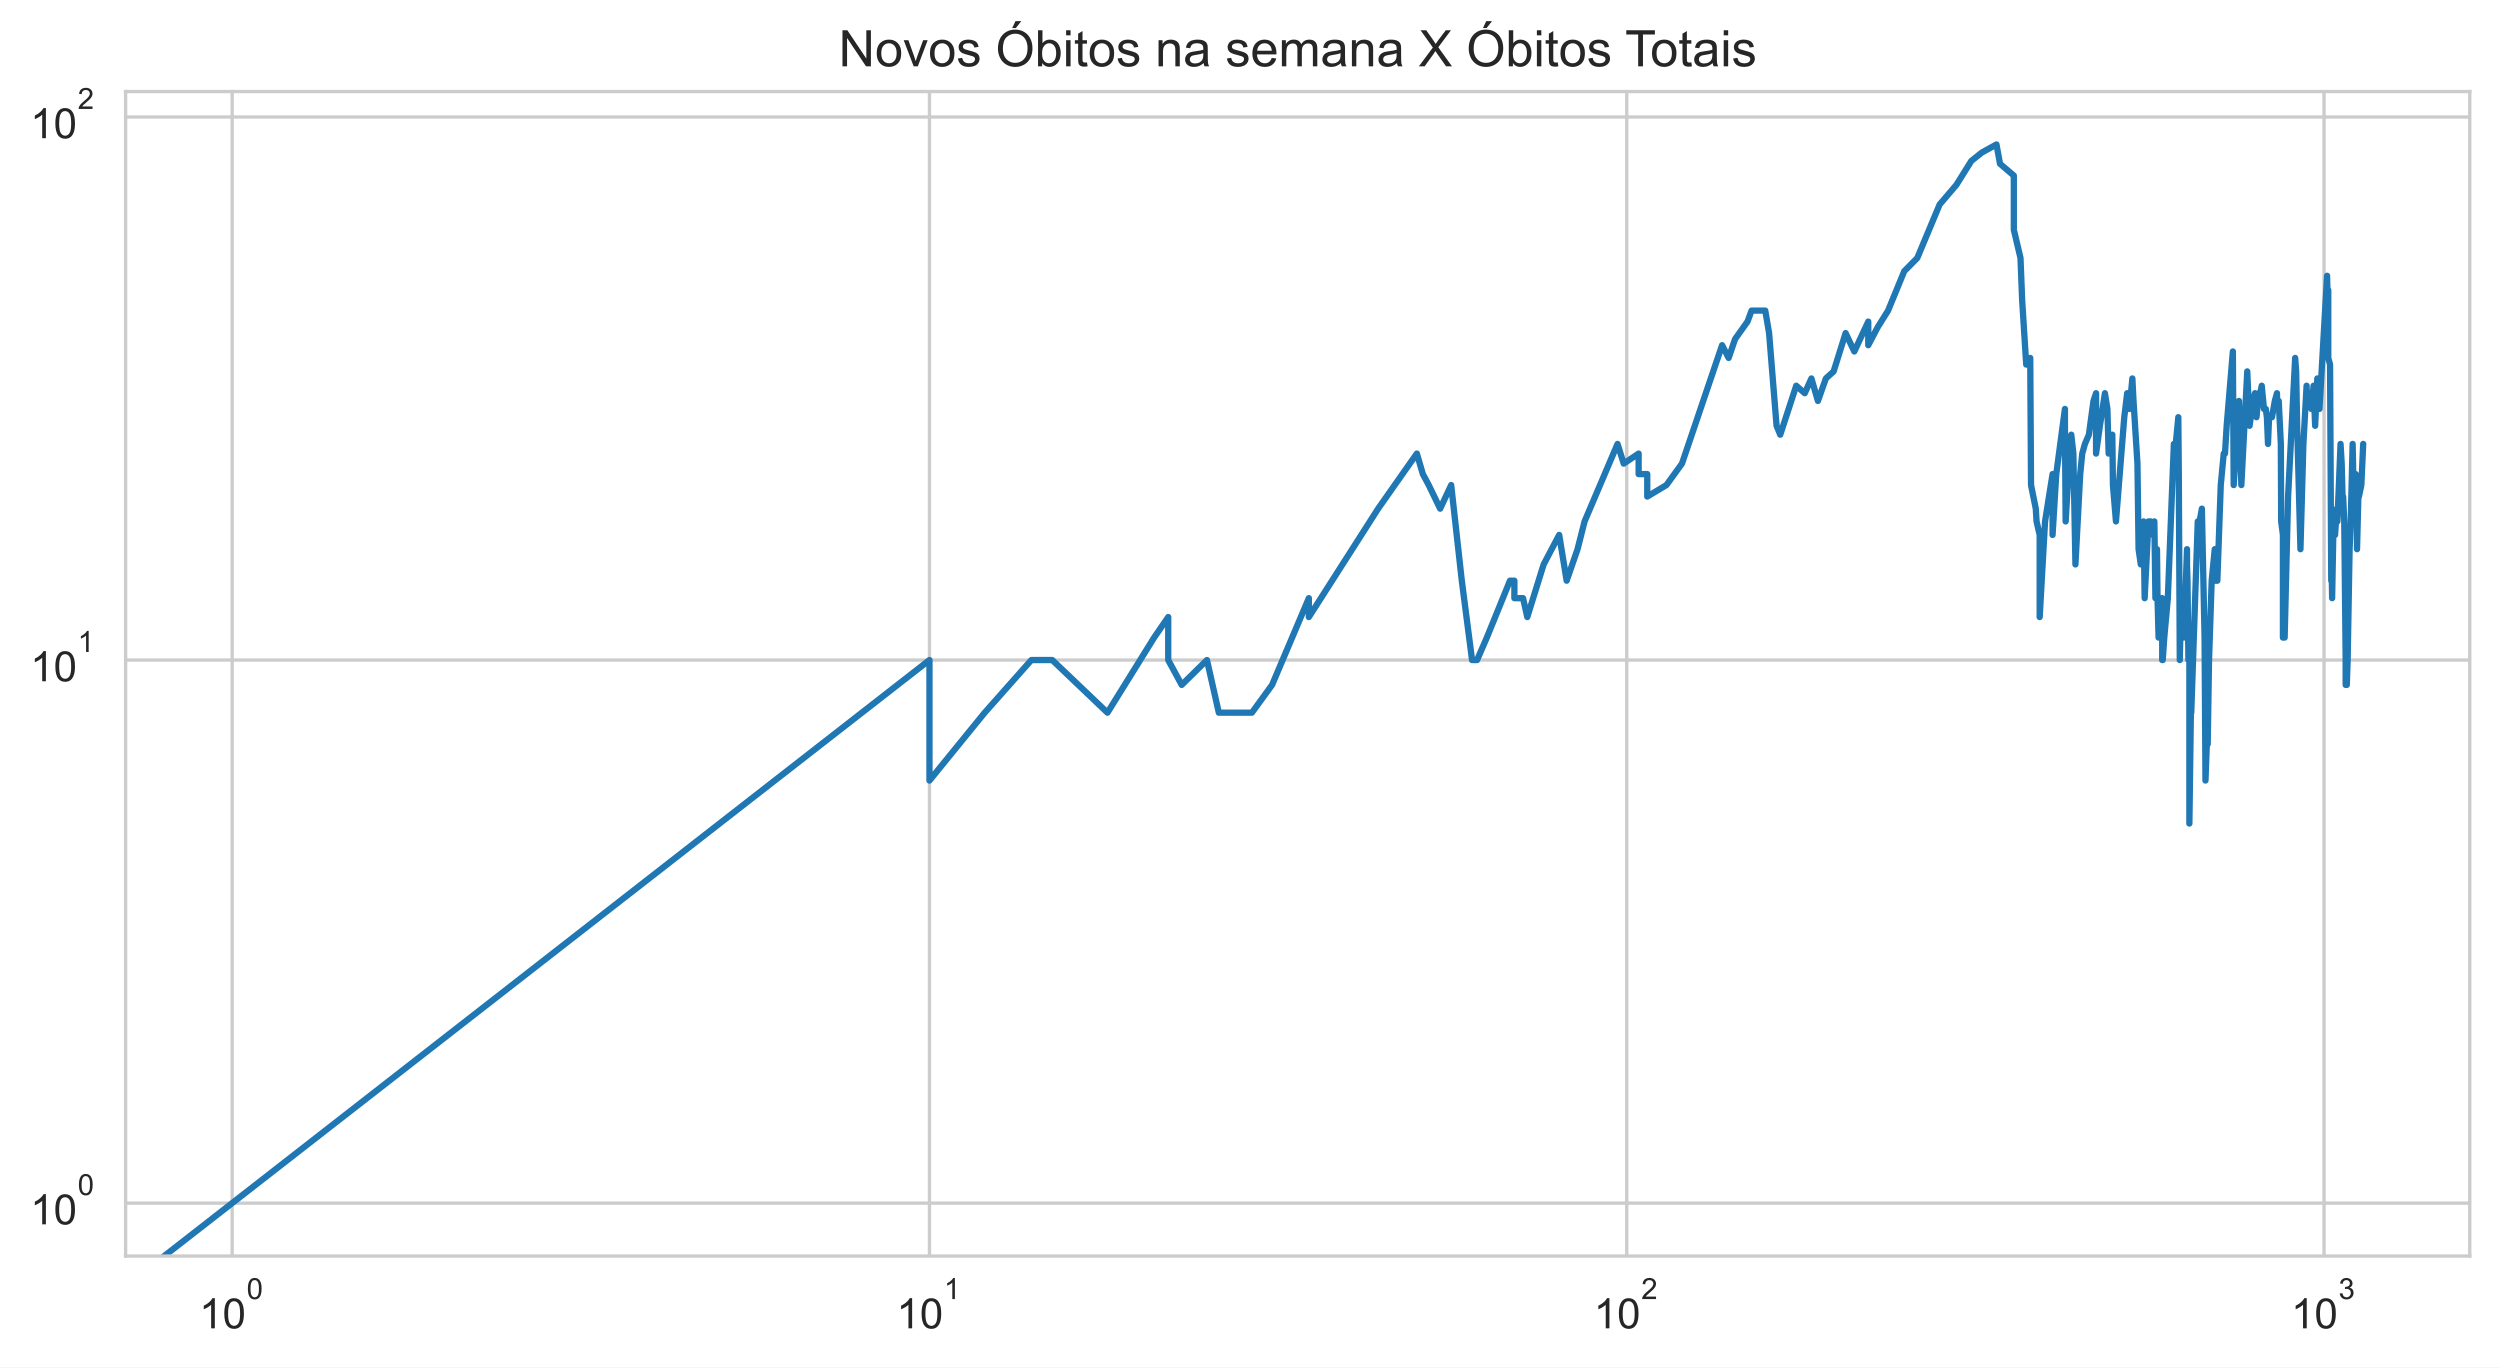
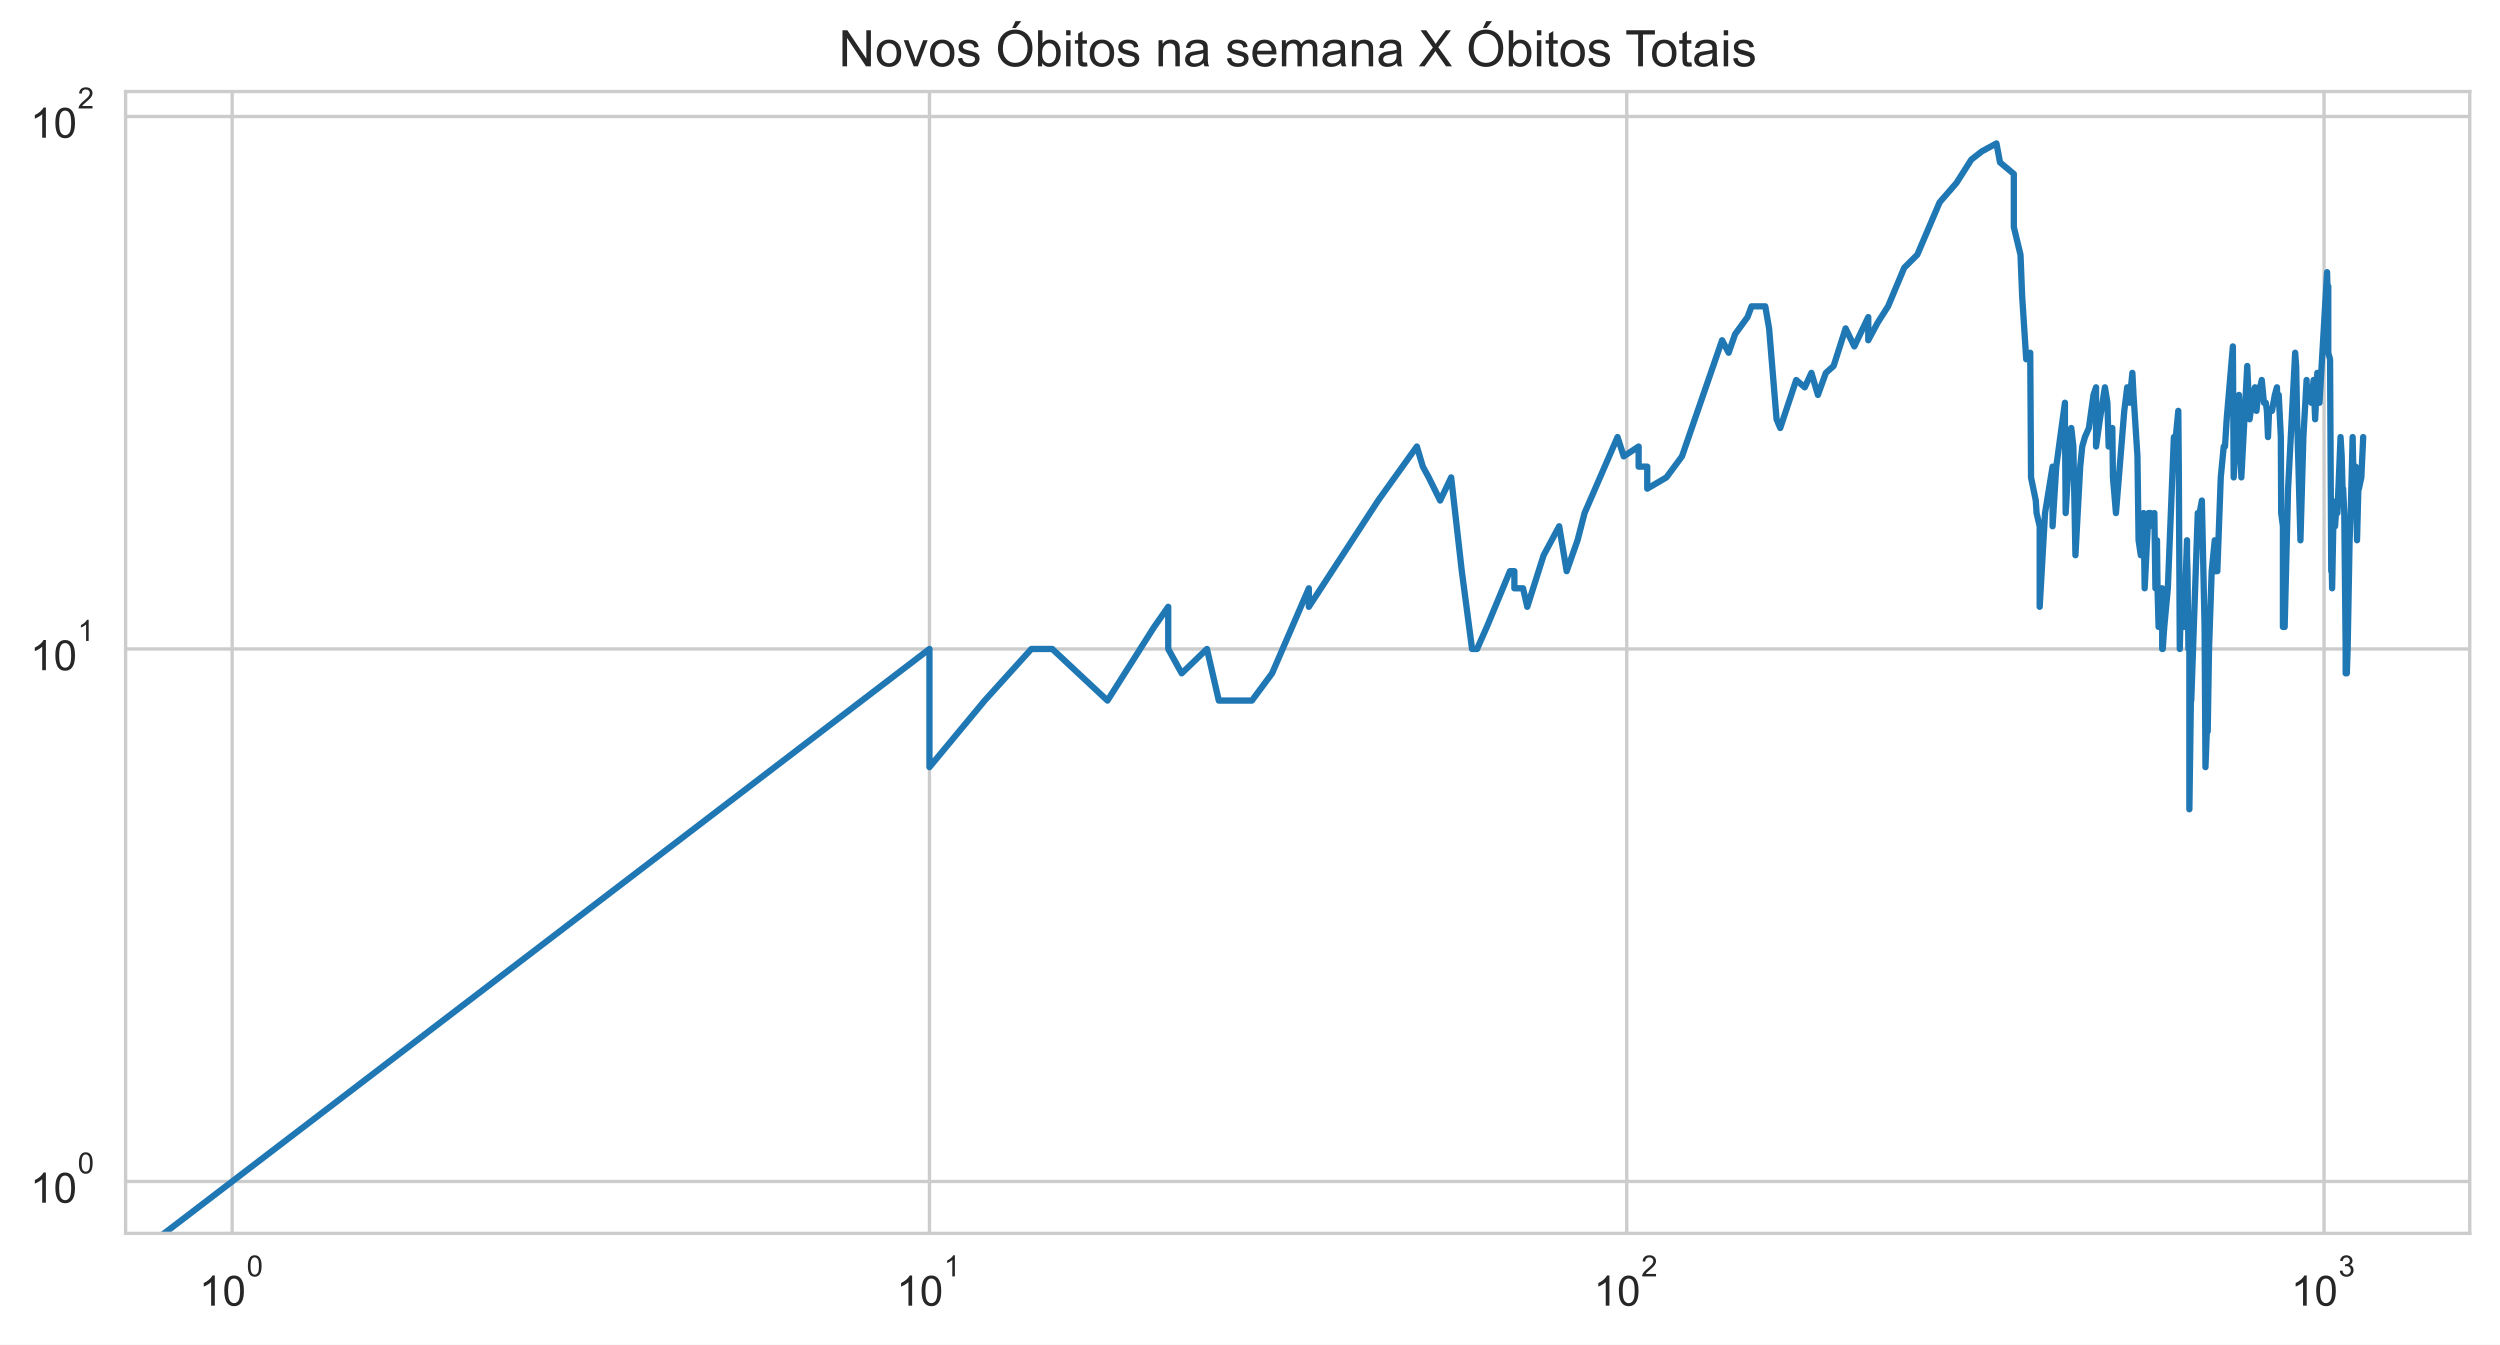
- <svg xmlns="http://www.w3.org/2000/svg" xmlns:xlink="http://www.w3.org/1999/xlink" height="325.489pt" version="1.1" viewBox="0 0 595.1 325.489" width="595.1pt">
+ <svg xmlns="http://www.w3.org/2000/svg" xmlns:xlink="http://www.w3.org/1999/xlink" height="320.089pt" version="1.1" viewBox="0 0 595.1 320.089" width="595.1pt">
  <defs>
    <style type="text/css">*{stroke-linecap:butt;stroke-linejoin:round;}</style>
  </defs>
  <g id="figure_1">
    <g id="patch_1">
-       <path d="M 0 325.489  L 595.1 325.489  L 595.1 0  L 0 0  z " style="fill:#ffffff;" />
+       <path d="M 0 320.089  L 595.1 320.089  L 595.1 0  L 0 0  z " style="fill:#ffffff;" />
    </g>
    <g id="axes_1">
      <g id="patch_2">
-         <path d="M 29.9 298.989  L 587.9 298.989  L 587.9 21.789  L 29.9 21.789  z " style="fill:#ffffff;" />
+         <path d="M 29.9 293.589  L 587.9 293.589  L 587.9 21.789  L 29.9 21.789  z " style="fill:#ffffff;" />
      </g>
      <g id="matplotlib.axis_1">
        <g id="xtick_1">
          <g id="line2d_1">
-             <path clip-path="url(#pbee9e001a7)" d="M 55.264 298.989  L 55.264 21.789  " style="fill:none;stroke:#cccccc;stroke-linecap:round;stroke-width:0.8;" />
+             <path clip-path="url(#pcdda346f6a)" d="M 55.264 293.589  L 55.264 21.789  " style="fill:none;stroke:#cccccc;stroke-linecap:round;stroke-width:0.8;" />
          </g>
          <g id="text_1">
-             <g style="fill:#262626;" transform="translate(47.41364 316.3019)scale(0.1 -0.1)">
+             <g style="fill:#262626;" transform="translate(47.41364 310.9019)scale(0.1 -0.1)">
              <defs>
                <path d="M 37.25 0  L 28.469 0  L 28.469 56  Q 25.297 52.984 20.141 49.953  Q 14.984 46.922 10.891 45.406  L 10.891 53.906  Q 18.266 57.375 23.781 62.297  Q 29.297 67.234 31.594 71.875  L 37.25 71.875  z " id="ArialMT-49" />
                <path d="M 4.156 35.297  Q 4.156 48 6.766 55.734  Q 9.375 63.484 14.516 67.672  Q 19.672 71.875 27.484 71.875  Q 33.25 71.875 37.594 69.547  Q 41.938 67.234 44.766 62.859  Q 47.609 58.5 49.219 52.219  Q 50.828 45.953 50.828 35.297  Q 50.828 22.703 48.234 14.969  Q 45.656 7.234 40.5 3  Q 35.359 -1.219 27.484 -1.219  Q 17.141 -1.219 11.234 6.203  Q 4.156 15.141 4.156 35.297  z M 13.188 35.297  Q 13.188 17.672 17.312 11.828  Q 21.438 6 27.484 6  Q 33.547 6 37.672 11.859  Q 41.797 17.719 41.797 35.297  Q 41.797 52.984 37.672 58.781  Q 33.547 64.594 27.391 64.594  Q 21.344 64.594 17.719 59.469  Q 13.188 52.938 13.188 35.297  z " id="ArialMT-48" />
              </defs>
              <use transform="translate(0 0.99375)" xlink:href="#ArialMT-49" />
              <use transform="translate(55.61523 0.99375)" xlink:href="#ArialMT-48" />
              <use transform="translate(112.9728 70.6875)scale(0.7)" xlink:href="#ArialMT-48" />
            </g>
          </g>
        </g>
        <g id="xtick_2">
          <g id="line2d_2">
-             <path clip-path="url(#pbee9e001a7)" d="M 221.248 298.989  L 221.248 21.789  " style="fill:none;stroke:#cccccc;stroke-linecap:round;stroke-width:0.8;" />
+             <path clip-path="url(#pcdda346f6a)" d="M 221.248 293.589  L 221.248 21.789  " style="fill:none;stroke:#cccccc;stroke-linecap:round;stroke-width:0.8;" />
          </g>
          <g id="text_2">
-             <g style="fill:#262626;" transform="translate(213.3983 316.3019)scale(0.1 -0.1)">
+             <g style="fill:#262626;" transform="translate(213.3983 310.9019)scale(0.1 -0.1)">
              <use transform="translate(0 0.99375)" xlink:href="#ArialMT-49" />
              <use transform="translate(55.61523 0.99375)" xlink:href="#ArialMT-48" />
              <use transform="translate(112.9728 70.6875)scale(0.7)" xlink:href="#ArialMT-49" />
            </g>
          </g>
        </g>
        <g id="xtick_3">
          <g id="line2d_3">
-             <path clip-path="url(#pbee9e001a7)" d="M 387.233 298.989  L 387.233 21.789  " style="fill:none;stroke:#cccccc;stroke-linecap:round;stroke-width:0.8;" />
+             <path clip-path="url(#pcdda346f6a)" d="M 387.233 293.589  L 387.233 21.789  " style="fill:none;stroke:#cccccc;stroke-linecap:round;stroke-width:0.8;" />
          </g>
          <g id="text_3">
-             <g style="fill:#262626;" transform="translate(379.383 316.3019)scale(0.1 -0.1)">
+             <g style="fill:#262626;" transform="translate(379.383 310.9019)scale(0.1 -0.1)">
              <defs>
                <path d="M 50.344 8.453  L 50.344 0  L 3.031 0  Q 2.938 3.172 4.047 6.109  Q 5.859 10.938 9.828 15.625  Q 13.812 20.312 21.344 26.469  Q 33.016 36.031 37.109 41.625  Q 41.219 47.219 41.219 52.203  Q 41.219 57.422 37.469 61  Q 33.734 64.594 27.734 64.594  Q 21.391 64.594 17.578 60.781  Q 13.766 56.984 13.719 50.25  L 4.688 51.172  Q 5.609 61.281 11.656 66.578  Q 17.719 71.875 27.938 71.875  Q 38.234 71.875 44.234 66.156  Q 50.25 60.453 50.25 52  Q 50.25 47.703 48.484 43.547  Q 46.734 39.406 42.656 34.812  Q 38.578 30.219 29.109 22.219  Q 21.188 15.578 18.938 13.203  Q 16.703 10.844 15.234 8.453  z " id="ArialMT-50" />
              </defs>
              <use transform="translate(0 0.99375)" xlink:href="#ArialMT-49" />
              <use transform="translate(55.61523 0.99375)" xlink:href="#ArialMT-48" />
              <use transform="translate(112.9728 70.6875)scale(0.7)" xlink:href="#ArialMT-50" />
            </g>
          </g>
        </g>
        <g id="xtick_4">
          <g id="line2d_4">
-             <path clip-path="url(#pbee9e001a7)" d="M 553.218 298.989  L 553.218 21.789  " style="fill:none;stroke:#cccccc;stroke-linecap:round;stroke-width:0.8;" />
+             <path clip-path="url(#pcdda346f6a)" d="M 553.218 293.589  L 553.218 21.789  " style="fill:none;stroke:#cccccc;stroke-linecap:round;stroke-width:0.8;" />
          </g>
          <g id="text_4">
-             <g style="fill:#262626;" transform="translate(545.3676 316.3019)scale(0.1 -0.1)">
+             <g style="fill:#262626;" transform="translate(545.3676 310.9019)scale(0.1 -0.1)">
              <defs>
                <path d="M 4.203 18.891  L 12.984 20.062  Q 14.5 12.594 18.141 9.297  Q 21.781 6 27 6  Q 33.203 6 37.469 10.297  Q 41.75 14.594 41.75 20.953  Q 41.75 27 37.797 30.922  Q 33.844 34.859 27.734 34.859  Q 25.25 34.859 21.531 33.891  L 22.516 41.609  Q 23.391 41.5 23.922 41.5  Q 29.547 41.5 34.031 44.422  Q 38.531 47.359 38.531 53.469  Q 38.531 58.297 35.25 61.469  Q 31.984 64.656 26.812 64.656  Q 21.688 64.656 18.266 61.422  Q 14.844 58.203 13.875 51.766  L 5.078 53.328  Q 6.688 62.156 12.391 67.016  Q 18.109 71.875 26.609 71.875  Q 32.469 71.875 37.391 69.359  Q 42.328 66.844 44.938 62.5  Q 47.562 58.156 47.562 53.266  Q 47.562 48.641 45.062 44.828  Q 42.578 41.016 37.703 38.766  Q 44.047 37.312 47.562 32.688  Q 51.078 28.078 51.078 21.141  Q 51.078 11.766 44.234 5.25  Q 37.406 -1.266 26.953 -1.266  Q 17.531 -1.266 11.297 4.344  Q 5.078 9.969 4.203 18.891  z " id="ArialMT-51" />
              </defs>
              <use transform="translate(0 0.99375)" xlink:href="#ArialMT-49" />
              <use transform="translate(55.61523 0.99375)" xlink:href="#ArialMT-48" />
              <use transform="translate(112.9728 70.6875)scale(0.7)" xlink:href="#ArialMT-51" />
            </g>
          </g>
        </g>
        <g id="xtick_5" />
        <g id="xtick_6" />
        <g id="xtick_7" />
        <g id="xtick_8" />
        <g id="xtick_9" />
        <g id="xtick_10" />
        <g id="xtick_11" />
        <g id="xtick_12" />
        <g id="xtick_13" />
        <g id="xtick_14" />
        <g id="xtick_15" />
        <g id="xtick_16" />
        <g id="xtick_17" />
        <g id="xtick_18" />
        <g id="xtick_19" />
        <g id="xtick_20" />
        <g id="xtick_21" />
        <g id="xtick_22" />
        <g id="xtick_23" />
        <g id="xtick_24" />
        <g id="xtick_25" />
        <g id="xtick_26" />
        <g id="xtick_27" />
        <g id="xtick_28" />
        <g id="xtick_29" />
        <g id="xtick_30" />
      </g>
      <g id="matplotlib.axis_2">
        <g id="ytick_1">
          <g id="line2d_5">
-             <path clip-path="url(#pbee9e001a7)" d="M 29.9 286.389  L 587.9 286.389  " style="fill:none;stroke:#cccccc;stroke-linecap:round;stroke-width:0.8;" />
+             <path clip-path="url(#pcdda346f6a)" d="M 29.9 281.235  L 587.9 281.235  " style="fill:none;stroke:#cccccc;stroke-linecap:round;stroke-width:0.8;" />
          </g>
          <g id="text_5">
-             <g style="fill:#262626;" transform="translate(7.2 291.5456)scale(0.1 -0.1)">
+             <g style="fill:#262626;" transform="translate(7.2 286.3911)scale(0.1 -0.1)">
              <use transform="translate(0 0.99375)" xlink:href="#ArialMT-49" />
              <use transform="translate(55.61523 0.99375)" xlink:href="#ArialMT-48" />
              <use transform="translate(112.9728 70.6875)scale(0.7)" xlink:href="#ArialMT-48" />
            </g>
          </g>
        </g>
        <g id="ytick_2">
          <g id="line2d_6">
-             <path clip-path="url(#pbee9e001a7)" d="M 29.9 157.118  L 587.9 157.118  " style="fill:none;stroke:#cccccc;stroke-linecap:round;stroke-width:0.8;" />
+             <path clip-path="url(#pcdda346f6a)" d="M 29.9 154.482  L 587.9 154.482  " style="fill:none;stroke:#cccccc;stroke-linecap:round;stroke-width:0.8;" />
          </g>
          <g id="text_6">
-             <g style="fill:#262626;" transform="translate(7.2 162.2744)scale(0.1 -0.1)">
+             <g style="fill:#262626;" transform="translate(7.2 159.6381)scale(0.1 -0.1)">
              <use transform="translate(0 0.99375)" xlink:href="#ArialMT-49" />
              <use transform="translate(55.61523 0.99375)" xlink:href="#ArialMT-48" />
              <use transform="translate(112.9728 70.6875)scale(0.7)" xlink:href="#ArialMT-49" />
            </g>
          </g>
        </g>
        <g id="ytick_3">
          <g id="line2d_7">
-             <path clip-path="url(#pbee9e001a7)" d="M 29.9 27.847  L 587.9 27.847  " style="fill:none;stroke:#cccccc;stroke-linecap:round;stroke-width:0.8;" />
+             <path clip-path="url(#pcdda346f6a)" d="M 29.9 27.729  L 587.9 27.729  " style="fill:none;stroke:#cccccc;stroke-linecap:round;stroke-width:0.8;" />
          </g>
          <g id="text_7">
-             <g style="fill:#262626;" transform="translate(7.2 33.00321)scale(0.1 -0.1)">
+             <g style="fill:#262626;" transform="translate(7.2 32.8852)scale(0.1 -0.1)">
              <use transform="translate(0 0.99375)" xlink:href="#ArialMT-49" />
              <use transform="translate(55.61523 0.99375)" xlink:href="#ArialMT-48" />
              <use transform="translate(112.9728 70.6875)scale(0.7)" xlink:href="#ArialMT-50" />
            </g>
          </g>
        </g>
        <g id="ytick_4" />
        <g id="ytick_5" />
        <g id="ytick_6" />
        <g id="ytick_7" />
        <g id="ytick_8" />
        <g id="ytick_9" />
        <g id="ytick_10" />
        <g id="ytick_11" />
        <g id="ytick_12" />
        <g id="ytick_13" />
        <g id="ytick_14" />
        <g id="ytick_15" />
        <g id="ytick_16" />
        <g id="ytick_17" />
        <g id="ytick_18" />
        <g id="ytick_19" />
        <g id="ytick_20" />
        <g id="ytick_21" />
      </g>
      <g id="line2d_8">
-         <path clip-path="url(#pbee9e001a7)" d="M 3.775 326.489  L 221.248 157.118  L 221.248 185.797  L 234.391 169.646  L 245.503 157.118  L 245.503 157.118  L 250.477 157.118  L 263.62 169.646  L 274.732 151.767  L 278.085 146.882  L 278.085 157.118  L 281.29 163.033  L 281.29 163.033  L 287.3 157.118  L 290.128 169.646  L 297.999 169.646  L 302.807 163.033  L 311.555 142.389  L 311.555 146.882  L 311.555 146.882  L 328.052 121.083  L 337.267 107.968  L 338.694 112.853  L 340.094 115.464  L 342.814 121.083  L 345.436 115.464  L 347.966 138.228  L 350.409 157.118  L 351.601 157.118  L 353.927 151.767  L 359.432 138.228  L 360.484 138.228  L 360.484 142.389  L 362.544 142.389  L 363.552 146.882  L 367.45 134.355  L 371.147 127.328  L 372.927 138.228  L 375.518 130.731  L 377.194 124.119  L 385.037 105.676  L 386.508 110.357  L 390.06 107.968  L 390.06 112.853  L 392.11 112.853  L 392.11 118.204  L 396.678 115.464  L 400.376 110.357  L 409.926 82.169  L 411.488 85.204  L 413.016 80.711  L 415.979 76.55  L 416.94 73.938  L 420.207 73.938  L 421.114 79.289  L 422.894 101.355  L 423.768 103.474  L 427.574 91.817  L 429.604 93.599  L 431.189 90.089  L 432.739 95.44  L 434.631 90.089  L 436.475 88.413  L 439.33 79.289  L 441.4 83.666  L 444.722 76.55  L 444.722 82.169  L 446.96 77.903  L 449.435 73.938  L 453.285 64.56  L 456.389 61.411  L 461.711 48.679  L 465.703 43.998  L 465.703 43.998  L 469.255 38.308  L 471.753 36.314  L 475.238 34.389  L 476.084 38.988  L 479.37 41.796  L 479.37 54.685  L 479.37 54.685  L 480.959 61.411  L 481.351 71.443  L 482.321 86.786  L 483.278 85.204  L 483.468 115.464  L 483.468 115.464  L 484.597 121.083  L 484.784 124.119  L 485.525 127.328  L 485.525 146.882  L 486.804 124.119  L 486.804 124.119  L 488.593 112.853  L 488.593 127.328  L 489.471 112.853  L 491.536 97.343  L 491.536 101.355  L 491.536 101.355  L 491.705 124.119  L 492.211 115.464  L 493.046 103.474  L 493.543 107.968  L 494.036 134.355  L 495.174 112.853  L 495.174 112.853  L 495.656 107.968  L 496.294 105.676  L 497.241 103.474  L 498.329 95.44  L 498.944 93.599  L 498.944 107.968  L 498.944 107.968  L 499.857 101.355  L 501.056 93.599  L 501.648 97.343  L 501.942 107.968  L 502.672 105.676  L 502.672 105.676  L 502.817 103.474  L 502.962 115.464  L 503.682 124.119  L 505.661 99.314  L 506.355 93.599  L 506.906 95.44  L 506.906 95.44  L 506.906 97.343  L 507.588 90.089  L 507.859 95.44  L 508.799 110.357  L 509.066 130.731  L 509.066 130.731  L 509.596 134.355  L 510.253 124.119  L 510.514 142.389  L 511.421 124.119  L 511.421 124.119  L 511.934 124.119  L 512.443 127.328  L 512.823 124.119  L 513.075 142.389  L 513.451 130.731  L 513.576 142.389  L 513.826 151.767  L 514.446 142.389  L 514.446 146.882  L 514.692 142.389  L 514.692 157.118  L 514.815 157.118  L 515.183 151.767  L 516.033 142.389  L 517.467 105.676  L 517.704 105.676  L 517.704 105.676  L 517.704 107.968  L 518.525 99.314  L 518.641 112.853  L 518.874 157.118  L 518.874 157.118  L 519.106 146.882  L 519.797 151.767  L 520.026 146.882  L 520.595 130.731  L 520.595 134.355  L 520.595 134.355  L 520.708 138.228  L 520.934 157.118  L 521.159 157.118  L 521.159 196.033  L 521.607 163.033  L 521.607 169.646  L 523.155 124.119  L 523.483 127.328  L 523.483 127.328  L 523.592 124.119  L 524.133 121.083  L 524.778 151.767  L 524.991 185.797  L 525.311 177.143  L 525.523 177.143  L 525.839 157.118  L 526.469 138.228  L 527.197 130.731  L 527.197 138.228  L 527.3 138.228  L 527.815 138.228  L 528.63 115.464  L 529.336 107.968  L 529.637 107.968  L 529.637 107.968  L 530.036 101.355  L 531.512 83.666  L 531.707 115.464  L 531.707 115.464  L 532.959 95.44  L 533.529 115.464  L 534.936 88.413  L 534.936 88.413  L 535.492 101.355  L 536.316 95.44  L 536.771 93.599  L 537.132 99.314  L 537.671 93.599  L 537.671 95.44  L 537.671 95.44  L 538.383 91.817  L 538.912 97.343  L 539.35 97.343  L 539.612 99.314  L 539.873 105.676  L 540.132 99.314  L 540.821 99.314  L 541.502 95.44  L 542.009 93.599  L 542.093 97.343  L 542.429 95.44  L 542.93 105.676  L 543.013 124.119  L 543.427 127.328  L 543.427 151.767  L 543.427 151.767  L 543.839 151.767  L 544.655 118.204  L 546.34 85.204  L 546.34 85.204  L 546.577 88.413  L 546.814 101.355  L 547.598 130.731  L 548.296 105.676  L 548.296 105.676  L 549.063 91.817  L 549.14 95.44  L 549.974 93.599  L 550.2 97.343  L 550.724 91.817  L 550.724 91.817  L 551.096 101.355  L 551.614 90.089  L 552.128 97.343  L 553.935 65.65  L 554.077 71.443  L 554.22 69.053  L 554.22 69.053  L 554.22 85.204  L 554.645 86.786  L 554.927 138.228  L 555.068 138.228  L 555.138 142.389  L 555.138 142.389  L 555.418 127.328  L 555.837 127.328  L 556.253 121.083  L 556.391 121.083  L 556.391 124.119  L 556.391 124.119  L 557.145 105.676  L 557.418 110.357  L 557.69 121.083  L 557.757 118.204  L 557.757 118.204  L 558.027 124.119  L 558.364 157.118  L 558.364 163.033  L 558.364 163.033  L 558.632 163.033  L 558.832 157.118  L 559.297 130.731  L 559.562 124.119  L 560.023 105.676  L 560.023 105.676  L 560.219 115.464  L 560.741 112.853  L 560.935 115.464  L 561.065 130.731  L 561.065 130.731  L 561.387 118.204  L 561.516 118.204  L 562.092 115.464  L 562.536 105.676  L 562.536 105.676  " style="fill:none;stroke:#1f77b4;stroke-linecap:round;stroke-width:1.5;" />
+         <path clip-path="url(#pcdda346f6a)" d="M 3.074 321.089  L 221.248 154.482  L 221.248 182.602  L 234.391 166.766  L 245.503 154.482  L 245.503 154.482  L 250.477 154.482  L 263.62 166.766  L 274.732 149.235  L 278.085 144.445  L 278.085 154.482  L 281.29 160.282  L 281.29 160.282  L 287.3 154.482  L 290.128 166.766  L 297.999 166.766  L 302.807 160.282  L 311.555 140.039  L 311.555 144.445  L 311.555 144.445  L 328.052 119.149  L 337.267 106.289  L 338.694 111.079  L 340.094 113.64  L 342.814 119.149  L 345.436 113.64  L 347.966 135.96  L 350.409 154.482  L 351.601 154.482  L 353.927 149.235  L 359.432 135.96  L 360.484 135.96  L 360.484 140.039  L 362.544 140.039  L 363.552 144.445  L 367.45 132.162  L 371.147 125.272  L 372.927 135.96  L 375.518 128.609  L 377.194 122.125  L 385.037 104.042  L 386.508 108.632  L 390.06 106.289  L 390.06 111.079  L 392.11 111.079  L 392.11 116.325  L 396.678 113.64  L 400.376 108.632  L 409.926 80.993  L 411.488 83.969  L 413.016 79.563  L 415.979 75.483  L 416.94 72.922  L 420.207 72.922  L 421.114 78.169  L 422.894 99.805  L 423.768 101.883  L 427.574 90.453  L 429.604 92.2  L 431.189 88.759  L 432.739 94.005  L 434.631 88.759  L 436.475 87.115  L 439.33 78.169  L 441.4 82.461  L 444.722 75.483  L 444.722 80.993  L 446.96 76.81  L 449.435 72.922  L 453.285 63.726  L 456.389 60.639  L 461.711 48.155  L 465.703 43.565  L 465.703 43.565  L 469.255 37.986  L 471.753 36.031  L 475.238 34.144  L 476.084 38.653  L 479.37 41.406  L 479.37 54.044  L 479.37 54.044  L 480.959 60.639  L 481.351 70.475  L 482.321 85.52  L 483.278 83.969  L 483.468 113.64  L 483.468 113.64  L 484.597 119.149  L 484.784 122.125  L 485.525 125.272  L 485.525 144.445  L 486.804 122.125  L 486.804 122.125  L 488.593 111.079  L 488.593 125.272  L 489.471 111.079  L 491.536 95.872  L 491.536 99.805  L 491.536 99.805  L 491.705 122.125  L 492.211 113.64  L 493.046 101.883  L 493.543 106.289  L 494.036 132.162  L 495.174 111.079  L 495.174 111.079  L 495.656 106.289  L 496.294 104.042  L 497.241 101.883  L 498.329 94.005  L 498.944 92.2  L 498.944 106.289  L 498.944 106.289  L 499.857 99.805  L 501.056 92.2  L 501.648 95.872  L 501.942 106.289  L 502.672 104.042  L 502.672 104.042  L 502.817 101.883  L 502.962 113.64  L 503.682 122.125  L 505.661 97.803  L 506.355 92.2  L 506.906 94.005  L 506.906 94.005  L 506.906 95.872  L 507.588 88.759  L 507.859 94.005  L 508.799 108.632  L 509.066 128.609  L 509.066 128.609  L 509.596 132.162  L 510.253 122.125  L 510.514 140.039  L 511.421 122.125  L 511.421 122.125  L 511.934 122.125  L 512.443 125.272  L 512.823 122.125  L 513.075 140.039  L 513.451 128.609  L 513.576 140.039  L 513.826 149.235  L 514.446 140.039  L 514.446 144.445  L 514.692 140.039  L 514.692 154.482  L 514.815 154.482  L 515.183 149.235  L 516.033 140.039  L 517.467 104.042  L 517.704 104.042  L 517.704 104.042  L 517.704 106.289  L 518.525 97.803  L 518.641 111.079  L 518.874 154.482  L 518.874 154.482  L 519.106 144.445  L 519.797 149.235  L 520.026 144.445  L 520.595 128.609  L 520.595 132.162  L 520.595 132.162  L 520.708 135.96  L 520.934 154.482  L 521.159 154.482  L 521.159 192.638  L 521.607 160.282  L 521.607 166.766  L 523.155 122.125  L 523.483 125.272  L 523.483 125.272  L 523.592 122.125  L 524.133 119.149  L 524.778 149.235  L 524.991 182.602  L 525.311 174.116  L 525.523 174.116  L 525.839 154.482  L 526.469 135.96  L 527.197 128.609  L 527.197 135.96  L 527.3 135.96  L 527.815 135.96  L 528.63 113.64  L 529.336 106.289  L 529.637 106.289  L 529.637 106.289  L 530.036 99.805  L 531.512 82.461  L 531.707 113.64  L 531.707 113.64  L 532.959 94.005  L 533.529 113.64  L 534.936 87.115  L 534.936 87.115  L 535.492 99.805  L 536.316 94.005  L 536.771 92.2  L 537.132 97.803  L 537.671 92.2  L 537.671 94.005  L 537.671 94.005  L 538.383 90.453  L 538.912 95.872  L 539.35 95.872  L 539.612 97.803  L 539.873 104.042  L 540.132 97.803  L 540.821 97.803  L 541.502 94.005  L 542.009 92.2  L 542.093 95.872  L 542.429 94.005  L 542.93 104.042  L 543.013 122.125  L 543.427 125.272  L 543.427 149.235  L 543.427 149.235  L 543.839 149.235  L 544.655 116.325  L 546.34 83.969  L 546.34 83.969  L 546.577 87.115  L 546.814 99.805  L 547.598 128.609  L 548.296 104.042  L 548.296 104.042  L 549.063 90.453  L 549.14 94.005  L 549.974 92.2  L 550.2 95.872  L 550.724 90.453  L 550.724 90.453  L 551.096 99.805  L 551.614 88.759  L 552.128 95.872  L 553.935 64.795  L 554.077 70.475  L 554.22 68.133  L 554.22 68.133  L 554.22 83.969  L 554.645 85.52  L 554.927 135.96  L 555.068 135.96  L 555.138 140.039  L 555.138 140.039  L 555.418 125.272  L 555.837 125.272  L 556.253 119.149  L 556.391 119.149  L 556.391 122.125  L 556.391 122.125  L 557.145 104.042  L 557.418 108.632  L 557.69 119.149  L 557.757 116.325  L 557.757 116.325  L 558.027 122.125  L 558.364 154.482  L 558.364 160.282  L 558.364 160.282  L 558.632 160.282  L 558.832 154.482  L 559.297 128.609  L 559.562 122.125  L 560.023 104.042  L 560.023 104.042  L 560.219 113.64  L 560.741 111.079  L 560.935 113.64  L 561.065 128.609  L 561.065 128.609  L 561.387 116.325  L 561.516 116.325  L 562.092 113.64  L 562.536 104.042  L 562.536 104.042  " style="fill:none;stroke:#1f77b4;stroke-linecap:round;stroke-width:1.5;" />
      </g>
      <g id="patch_3">
-         <path d="M 29.9 298.989  L 29.9 21.789  " style="fill:none;stroke:#cccccc;stroke-linecap:square;stroke-linejoin:miter;stroke-width:0.8;" />
+         <path d="M 29.9 293.589  L 29.9 21.789  " style="fill:none;stroke:#cccccc;stroke-linecap:square;stroke-linejoin:miter;stroke-width:0.8;" />
      </g>
      <g id="patch_4">
-         <path d="M 587.9 298.989  L 587.9 21.789  " style="fill:none;stroke:#cccccc;stroke-linecap:square;stroke-linejoin:miter;stroke-width:0.8;" />
+         <path d="M 587.9 293.589  L 587.9 21.789  " style="fill:none;stroke:#cccccc;stroke-linecap:square;stroke-linejoin:miter;stroke-width:0.8;" />
      </g>
      <g id="patch_5">
-         <path d="M 29.9 298.989  L 587.9 298.989  " style="fill:none;stroke:#cccccc;stroke-linecap:square;stroke-linejoin:miter;stroke-width:0.8;" />
+         <path d="M 29.9 293.589  L 587.9 293.589  " style="fill:none;stroke:#cccccc;stroke-linecap:square;stroke-linejoin:miter;stroke-width:0.8;" />
      </g>
      <g id="patch_6">
        <path d="M 29.9 21.789  L 587.9 21.789  " style="fill:none;stroke:#cccccc;stroke-linecap:square;stroke-linejoin:miter;stroke-width:0.8;" />
      </g>
      <g id="text_8">
        <g style="fill:#262626;" transform="translate(199.6278 15.78937)scale(0.12 -0.12)">
          <defs>
            <path d="M 7.625 0  L 7.625 71.578  L 17.328 71.578  L 54.938 15.375  L 54.938 71.578  L 64.016 71.578  L 64.016 0  L 54.297 0  L 16.703 56.25  L 16.703 0  z " id="ArialMT-78" />
            <path d="M 3.328 25.922  Q 3.328 40.328 11.328 47.266  Q 18.016 53.031 27.641 53.031  Q 38.328 53.031 45.109 46.016  Q 51.906 39.016 51.906 26.656  Q 51.906 16.656 48.906 10.906  Q 45.906 5.172 40.156 2  Q 34.422 -1.172 27.641 -1.172  Q 16.75 -1.172 10.031 5.812  Q 3.328 12.797 3.328 25.922  z M 12.359 25.922  Q 12.359 15.969 16.703 11.016  Q 21.047 6.062 27.641 6.062  Q 34.188 6.062 38.531 11.031  Q 42.875 16.016 42.875 26.219  Q 42.875 35.844 38.5 40.797  Q 34.125 45.75 27.641 45.75  Q 21.047 45.75 16.703 40.812  Q 12.359 35.891 12.359 25.922  z " id="ArialMT-111" />
            <path d="M 21 0  L 1.266 51.859  L 10.547 51.859  L 21.688 20.797  Q 23.484 15.766 25 10.359  Q 26.172 14.453 28.266 20.219  L 39.797 51.859  L 48.828 51.859  L 29.203 0  z " id="ArialMT-118" />
            <path d="M 3.078 15.484  L 11.766 16.844  Q 12.5 11.625 15.844 8.844  Q 19.188 6.062 25.203 6.062  Q 31.25 6.062 34.172 8.516  Q 37.109 10.984 37.109 14.312  Q 37.109 17.281 34.516 19  Q 32.719 20.172 25.531 21.969  Q 15.875 24.422 12.141 26.203  Q 8.406 27.984 6.469 31.125  Q 4.547 34.281 4.547 38.094  Q 4.547 41.547 6.125 44.5  Q 7.719 47.469 10.453 49.422  Q 12.5 50.922 16.031 51.969  Q 19.578 53.031 23.641 53.031  Q 29.734 53.031 34.344 51.266  Q 38.969 49.516 41.156 46.5  Q 43.359 43.5 44.188 38.484  L 35.594 37.312  Q 35.016 41.312 32.203 43.547  Q 29.391 45.797 24.266 45.797  Q 18.219 45.797 15.625 43.797  Q 13.031 41.797 13.031 39.109  Q 13.031 37.406 14.109 36.031  Q 15.188 34.625 17.484 33.688  Q 18.797 33.203 25.25 31.453  Q 34.578 28.953 38.25 27.359  Q 41.938 25.781 44.031 22.75  Q 46.141 19.734 46.141 15.234  Q 46.141 10.844 43.578 6.953  Q 41.016 3.078 36.172 0.953  Q 31.344 -1.172 25.25 -1.172  Q 15.141 -1.172 9.844 3.031  Q 4.547 7.234 3.078 15.484  z " id="ArialMT-115" />
            <path id="ArialMT-32" />
            <path d="M 4.828 34.859  Q 4.828 52.688 14.391 62.766  Q 23.969 72.859 39.109 72.859  Q 49.031 72.859 56.984 68.109  Q 64.938 63.375 69.109 54.906  Q 73.297 46.438 73.297 35.688  Q 73.297 24.812 68.891 16.219  Q 64.5 7.625 56.438 3.203  Q 48.391 -1.219 39.062 -1.219  Q 28.953 -1.219 20.984 3.656  Q 13.031 8.547 8.922 16.984  Q 4.828 25.438 4.828 34.859  z M 14.594 34.719  Q 14.594 21.781 21.547 14.328  Q 28.516 6.891 39.016 6.891  Q 49.703 6.891 56.609 14.406  Q 63.531 21.922 63.531 35.75  Q 63.531 44.484 60.578 51  Q 57.625 57.516 51.922 61.109  Q 46.234 64.703 39.156 64.703  Q 29.109 64.703 21.844 57.781  Q 14.594 50.875 14.594 34.719  z M 33.062 75.969  L 39.547 89.641  L 51.078 89.641  L 40.328 75.969  z " id="ArialMT-211" />
            <path d="M 14.703 0  L 6.547 0  L 6.547 71.578  L 15.328 71.578  L 15.328 46.047  Q 20.906 53.031 29.547 53.031  Q 34.328 53.031 38.594 51.094  Q 42.875 49.172 45.625 45.672  Q 48.391 42.188 49.953 37.25  Q 51.516 32.328 51.516 26.703  Q 51.516 13.375 44.922 6.094  Q 38.328 -1.172 29.109 -1.172  Q 19.922 -1.172 14.703 6.5  z M 14.594 26.312  Q 14.594 17 17.141 12.844  Q 21.297 6.062 28.375 6.062  Q 34.125 6.062 38.328 11.062  Q 42.531 16.062 42.531 25.984  Q 42.531 36.141 38.5 40.969  Q 34.469 45.797 28.766 45.797  Q 23 45.797 18.797 40.797  Q 14.594 35.797 14.594 26.312  z " id="ArialMT-98" />
            <path d="M 6.641 61.469  L 6.641 71.578  L 15.438 71.578  L 15.438 61.469  z M 6.641 0  L 6.641 51.859  L 15.438 51.859  L 15.438 0  z " id="ArialMT-105" />
            <path d="M 25.781 7.859  L 27.047 0.094  Q 23.344 -0.688 20.406 -0.688  Q 15.625 -0.688 12.984 0.828  Q 10.359 2.344 9.281 4.812  Q 8.203 7.281 8.203 15.188  L 8.203 45.016  L 1.766 45.016  L 1.766 51.859  L 8.203 51.859  L 8.203 64.703  L 16.938 69.969  L 16.938 51.859  L 25.781 51.859  L 25.781 45.016  L 16.938 45.016  L 16.938 14.703  Q 16.938 10.938 17.406 9.859  Q 17.875 8.797 18.922 8.156  Q 19.969 7.516 21.922 7.516  Q 23.391 7.516 25.781 7.859  z " id="ArialMT-116" />
            <path d="M 6.594 0  L 6.594 51.859  L 14.5 51.859  L 14.5 44.484  Q 20.219 53.031 31 53.031  Q 35.688 53.031 39.625 51.344  Q 43.562 49.656 45.516 46.922  Q 47.469 44.188 48.25 40.438  Q 48.734 37.984 48.734 31.891  L 48.734 0  L 39.938 0  L 39.938 31.547  Q 39.938 36.922 38.906 39.578  Q 37.891 42.234 35.281 43.812  Q 32.672 45.406 29.156 45.406  Q 23.531 45.406 19.453 41.844  Q 15.375 38.281 15.375 28.328  L 15.375 0  z " id="ArialMT-110" />
            <path d="M 40.438 6.391  Q 35.547 2.25 31.031 0.531  Q 26.516 -1.172 21.344 -1.172  Q 12.797 -1.172 8.203 3  Q 3.609 7.172 3.609 13.672  Q 3.609 17.484 5.344 20.625  Q 7.078 23.781 9.891 25.688  Q 12.703 27.594 16.219 28.562  Q 18.797 29.25 24.031 29.891  Q 34.672 31.156 39.703 32.906  Q 39.75 34.719 39.75 35.203  Q 39.75 40.578 37.25 42.781  Q 33.891 45.75 27.25 45.75  Q 21.047 45.75 18.094 43.578  Q 15.141 41.406 13.719 35.891  L 5.125 37.062  Q 6.297 42.578 8.984 45.969  Q 11.672 49.359 16.75 51.188  Q 21.828 53.031 28.516 53.031  Q 35.156 53.031 39.297 51.469  Q 43.453 49.906 45.406 47.531  Q 47.359 45.172 48.141 41.547  Q 48.578 39.312 48.578 33.453  L 48.578 21.734  Q 48.578 9.469 49.141 6.219  Q 49.703 2.984 51.375 0  L 42.188 0  Q 40.828 2.734 40.438 6.391  z M 39.703 26.031  Q 34.906 24.078 25.344 22.703  Q 19.922 21.922 17.672 20.938  Q 15.438 19.969 14.203 18.094  Q 12.984 16.219 12.984 13.922  Q 12.984 10.406 15.641 8.062  Q 18.312 5.719 23.438 5.719  Q 28.516 5.719 32.469 7.938  Q 36.422 10.156 38.281 14.016  Q 39.703 17 39.703 22.797  z " id="ArialMT-97" />
            <path d="M 42.094 16.703  L 51.172 15.578  Q 49.031 7.625 43.219 3.219  Q 37.406 -1.172 28.375 -1.172  Q 17 -1.172 10.328 5.828  Q 3.656 12.844 3.656 25.484  Q 3.656 38.578 10.391 45.797  Q 17.141 53.031 27.875 53.031  Q 38.281 53.031 44.875 45.953  Q 51.469 38.875 51.469 26.031  Q 51.469 25.25 51.422 23.688  L 12.75 23.688  Q 13.234 15.141 17.578 10.594  Q 21.922 6.062 28.422 6.062  Q 33.25 6.062 36.672 8.594  Q 40.094 11.141 42.094 16.703  z M 13.234 30.906  L 42.188 30.906  Q 41.609 37.453 38.875 40.719  Q 34.672 45.797 27.984 45.797  Q 21.922 45.797 17.797 41.75  Q 13.672 37.703 13.234 30.906  z " id="ArialMT-101" />
            <path d="M 6.594 0  L 6.594 51.859  L 14.453 51.859  L 14.453 44.578  Q 16.891 48.391 20.938 50.703  Q 25 53.031 30.172 53.031  Q 35.938 53.031 39.625 50.641  Q 43.312 48.25 44.828 43.953  Q 50.984 53.031 60.844 53.031  Q 68.562 53.031 72.703 48.75  Q 76.859 44.484 76.859 35.594  L 76.859 0  L 68.109 0  L 68.109 32.672  Q 68.109 37.938 67.25 40.25  Q 66.406 42.578 64.156 43.984  Q 61.922 45.406 58.891 45.406  Q 53.422 45.406 49.797 41.766  Q 46.188 38.141 46.188 30.125  L 46.188 0  L 37.406 0  L 37.406 33.688  Q 37.406 39.547 35.25 42.469  Q 33.109 45.406 28.219 45.406  Q 24.516 45.406 21.359 43.453  Q 18.219 41.5 16.797 37.734  Q 15.375 33.984 15.375 26.906  L 15.375 0  z " id="ArialMT-109" />
            <path d="M 0.438 0  L 28.125 37.312  L 3.719 71.578  L 14.984 71.578  L 27.984 53.219  Q 32.031 47.516 33.734 44.438  Q 36.141 48.344 39.406 52.594  L 53.812 71.578  L 64.109 71.578  L 38.969 37.844  L 66.062 0  L 54.344 0  L 36.328 25.531  Q 34.812 27.734 33.203 30.328  Q 30.812 26.422 29.781 24.953  L 11.812 0  z " id="ArialMT-88" />
            <path d="M 25.922 0  L 25.922 63.141  L 2.344 63.141  L 2.344 71.578  L 59.078 71.578  L 59.078 63.141  L 35.406 63.141  L 35.406 0  z " id="ArialMT-84" />
          </defs>
          <use xlink:href="#ArialMT-78" />
          <use x="72.217" xlink:href="#ArialMT-111" />
          <use x="127.832" xlink:href="#ArialMT-118" />
          <use x="177.832" xlink:href="#ArialMT-111" />
          <use x="233.447" xlink:href="#ArialMT-115" />
          <use x="283.447" xlink:href="#ArialMT-32" />
          <use x="311.23" xlink:href="#ArialMT-211" />
          <use x="389.014" xlink:href="#ArialMT-98" />
          <use x="444.629" xlink:href="#ArialMT-105" />
          <use x="466.846" xlink:href="#ArialMT-116" />
          <use x="494.629" xlink:href="#ArialMT-111" />
          <use x="550.244" xlink:href="#ArialMT-115" />
          <use x="600.244" xlink:href="#ArialMT-32" />
          <use x="628.027" xlink:href="#ArialMT-110" />
          <use x="683.643" xlink:href="#ArialMT-97" />
          <use x="739.258" xlink:href="#ArialMT-32" />
          <use x="767.041" xlink:href="#ArialMT-115" />
          <use x="817.041" xlink:href="#ArialMT-101" />
          <use x="872.656" xlink:href="#ArialMT-109" />
          <use x="955.957" xlink:href="#ArialMT-97" />
          <use x="1011.572" xlink:href="#ArialMT-110" />
          <use x="1067.188" xlink:href="#ArialMT-97" />
          <use x="1122.803" xlink:href="#ArialMT-32" />
          <use x="1150.586" xlink:href="#ArialMT-88" />
          <use x="1217.285" xlink:href="#ArialMT-32" />
          <use x="1245.068" xlink:href="#ArialMT-211" />
          <use x="1322.852" xlink:href="#ArialMT-98" />
          <use x="1378.467" xlink:href="#ArialMT-105" />
          <use x="1400.684" xlink:href="#ArialMT-116" />
          <use x="1428.467" xlink:href="#ArialMT-111" />
          <use x="1484.082" xlink:href="#ArialMT-115" />
          <use x="1534.082" xlink:href="#ArialMT-32" />
          <use x="1560.115" xlink:href="#ArialMT-84" />
          <use x="1610.074" xlink:href="#ArialMT-111" />
          <use x="1665.689" xlink:href="#ArialMT-116" />
          <use x="1693.473" xlink:href="#ArialMT-97" />
          <use x="1749.088" xlink:href="#ArialMT-105" />
          <use x="1771.305" xlink:href="#ArialMT-115" />
        </g>
      </g>
    </g>
  </g>
  <defs>
-     <clipPath id="pbee9e001a7">
-       <rect height="277.2" width="558" x="29.9" y="21.789" />
+     <clipPath id="pcdda346f6a">
+       <rect height="271.8" width="558" x="29.9" y="21.789" />
    </clipPath>
  </defs>
</svg>
